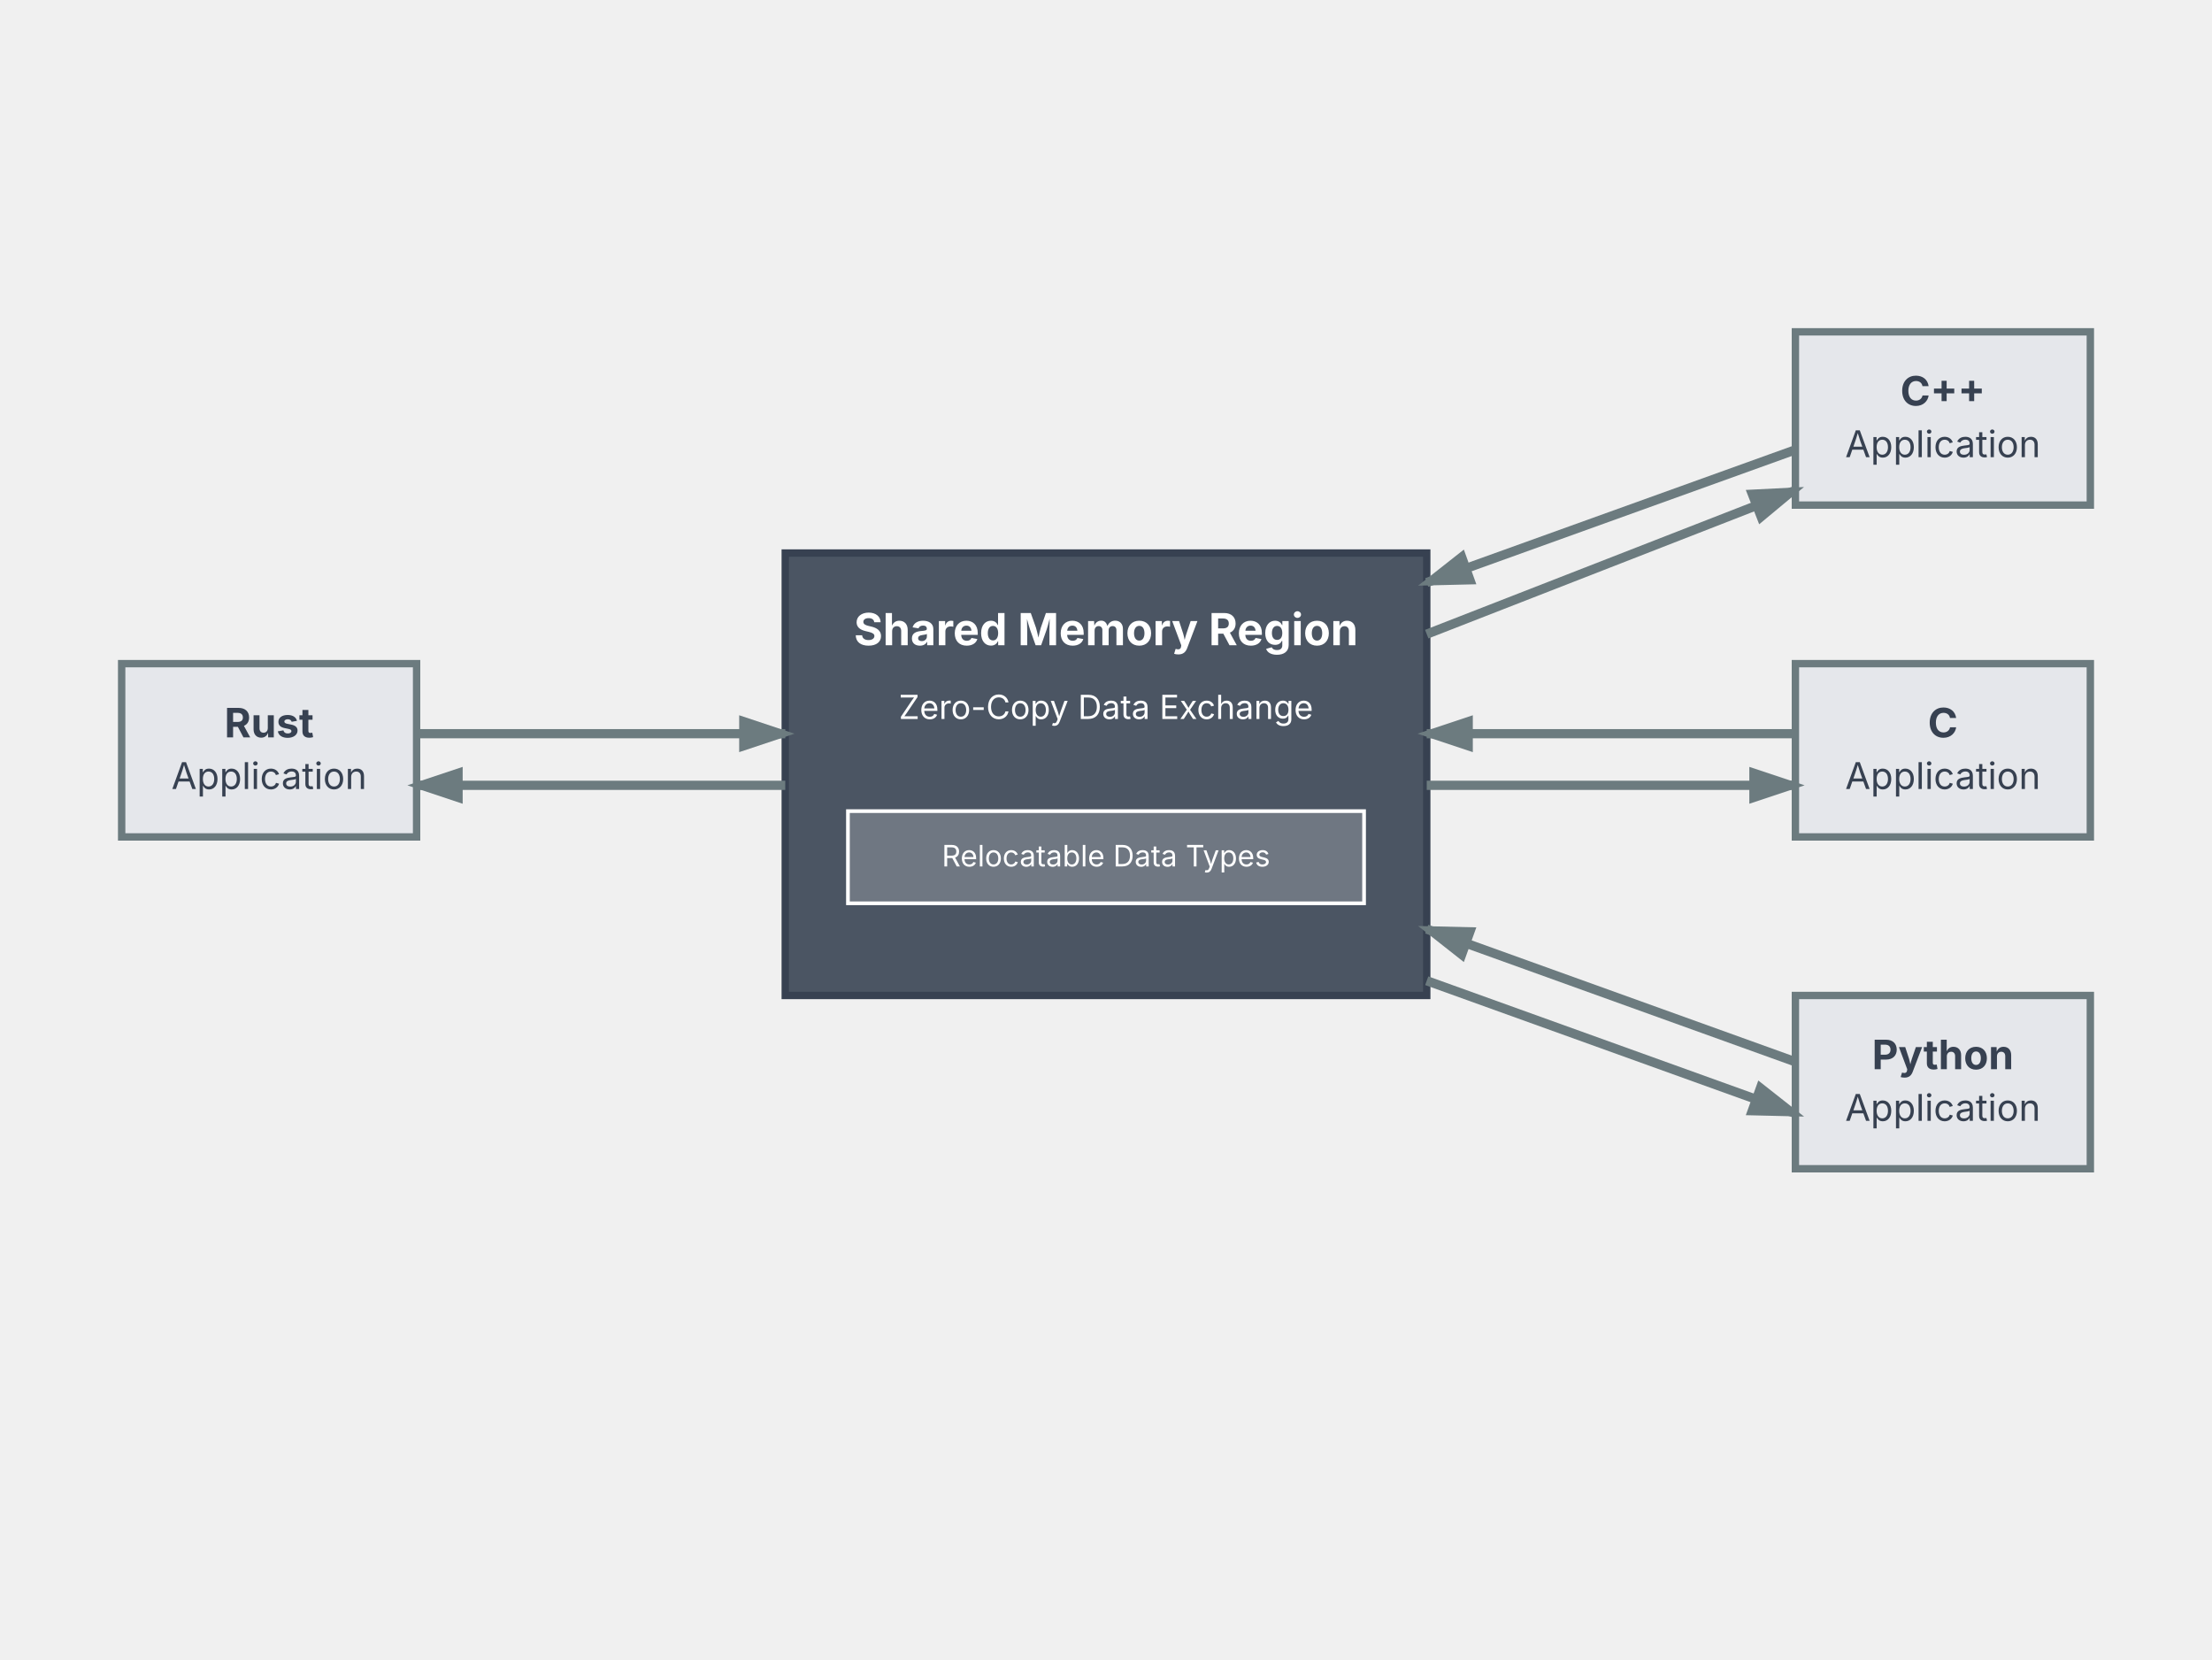
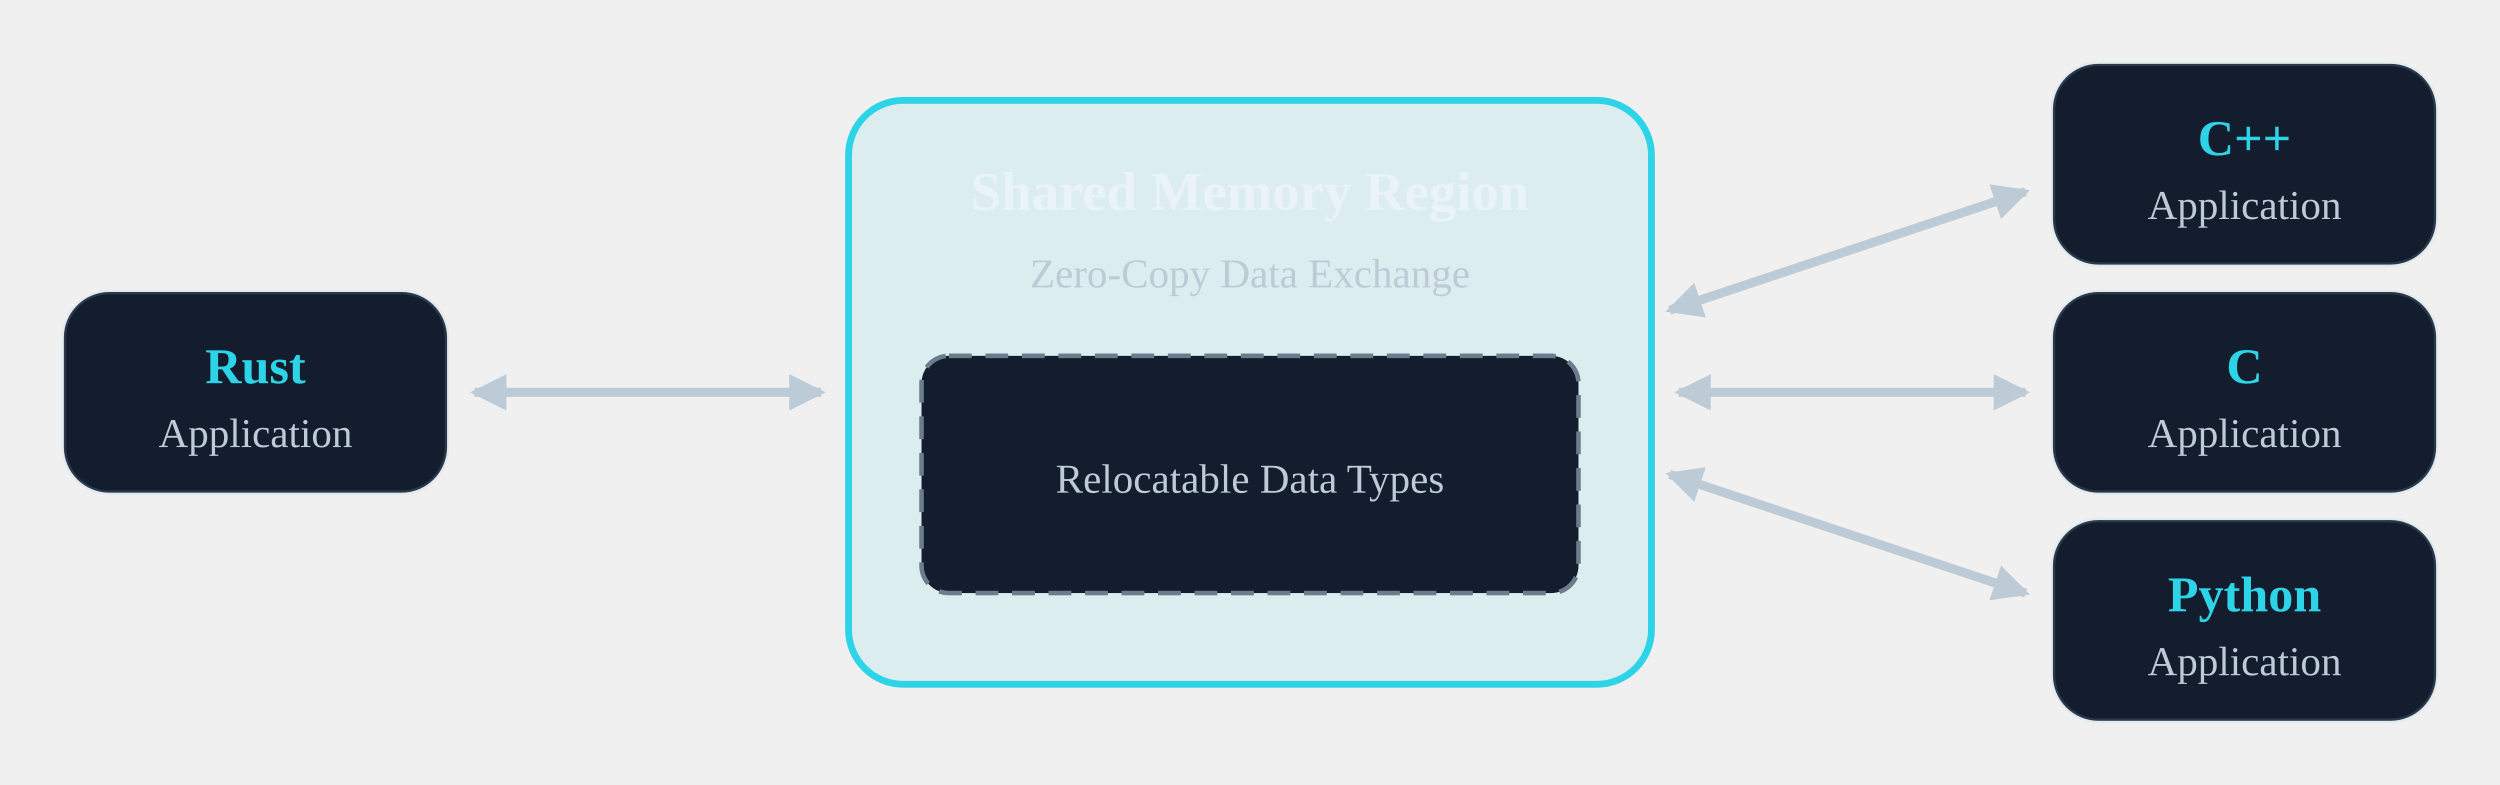
- <svg xmlns="http://www.w3.org/2000/svg" viewBox="0 0 600 450">
+ <svg xmlns="http://www.w3.org/2000/svg" viewBox="26 74 548 172" role="img" aria-label="Cross-language zero-copy communication">
+   <style>
+     .cl-smr    { fill: rgba(45,212,232,0.10); stroke: var(--ix-ice, #2dd4e8); stroke-width: 1.5; }
+     .cl-smr-t  { font-family: var(--font-stack, sans-serif); font-weight: 600; font-size: 12px; fill: var(--ix-text, #eaf3f7); }
+     .cl-smr-s  { font-family: var(--font-stack, sans-serif); font-size: 9px; fill: var(--ix-muted, #bccbd6); }
+     .cl-seg    { fill: var(--ix-surface, #141d2d); stroke: var(--ix-muted-2, #6b7d8c); stroke-width: 1; stroke-dasharray: 5 3; }
+     .cl-seg-t  { font-family: var(--font-stack, sans-serif); font-size: 9px; fill: var(--ix-muted, #bccbd6); }
+     .cl-box    { fill: var(--ix-surface, #141d2d); stroke: var(--ix-line, rgba(150,200,230,0.16)); stroke-width: 1; }
+     .cl-name   { font-family: var(--font-stack--monospace, monospace); font-weight: 600; font-size: 11px; fill: var(--ix-ice, #2dd4e8); }
+     .cl-name-s { font-family: var(--font-stack, sans-serif); font-size: 9px; fill: var(--ix-muted, #bccbd6); }
+     .cl-flow   { stroke: var(--ix-muted, #bccbd6); stroke-width: 2; fill: none; }
+   </style>
  <defs>
-     <style>
-       .custom-fonts {
-         font-family: Inter, -apple-system, BlinkMacSystemFont, 'Segoe UI', Roboto, sans-serif;
-       }
-     </style>
-     <marker id="arrowhead" markerWidth="6" markerHeight="4" refX="5" refY="2" orient="auto">
-       <polygon points="0 0, 6 2, 0 4" fill="#6c7b7f" />
+     <marker id="cl-arrow" markerWidth="10" markerHeight="10" refX="8" refY="5" orient="auto-start-reverse" markerUnits="userSpaceOnUse" overflow="visible">
+       <path d="M1,1 L9,5 L1,9 Z" fill="var(--ix-muted, #bccbd6)" />
    </marker>
  </defs>
-   <rect width="600" height="450" fill="transparent" />
-   <rect x="213" y="150" width="174" height="120" fill="#4b5563" stroke="#374151" stroke-width="2" />
-   <text x="300" y="175" text-anchor="middle" class="custom-fonts" font-size="12" font-weight="bold" fill="white">Shared Memory Region</text>
-   <text x="300" y="195" text-anchor="middle" class="custom-fonts" font-size="9" fill="white">Zero-Copy Data Exchange</text>
-   <rect x="230" y="220" width="140" height="25" fill="rgba(255,255,255,0.2)" stroke="white" stroke-width="1" />
-   <text x="300" y="235" text-anchor="middle" class="custom-fonts" font-size="8" fill="white">Relocatable Data Types</text>
-   <rect x="33" y="180" width="80" height="47" fill="#e5e7eb" stroke="#6c7b7f" stroke-width="2" />
-   <text x="73" y="200" text-anchor="middle" class="custom-fonts" font-size="11" font-weight="bold" fill="#374151">Rust</text>
-   <text x="73" y="214" text-anchor="middle" class="custom-fonts" font-size="10" fill="#374151">Application</text>
-   <rect x="487" y="90" width="80" height="47" fill="#e5e7eb" stroke="#6c7b7f" stroke-width="2" />
-   <text x="527" y="110" text-anchor="middle" class="custom-fonts" font-size="11" font-weight="bold" fill="#374151">C++</text>
-   <text x="527" y="124" text-anchor="middle" class="custom-fonts" font-size="10" fill="#374151">Application</text>
-   <rect x="487" y="180" width="80" height="47" fill="#e5e7eb" stroke="#6c7b7f" stroke-width="2" />
-   <text x="527" y="200" text-anchor="middle" class="custom-fonts" font-size="11" font-weight="bold" fill="#374151">C</text>
-   <text x="527" y="214" text-anchor="middle" class="custom-fonts" font-size="10" fill="#374151">Application</text>
-   <rect x="487" y="270" width="80" height="47" fill="#e5e7eb" stroke="#6c7b7f" stroke-width="2" />
-   <text x="527" y="290" text-anchor="middle" class="custom-fonts" font-size="11" font-weight="bold" fill="#374151">Python</text>
-   <text x="527" y="304" text-anchor="middle" class="custom-fonts" font-size="10" fill="#374151">Application</text>
-   <line x1="113" y1="199" x2="213" y2="199" stroke="#6c7b7f" stroke-width="2.5" marker-end="url(#arrowhead)" />
-   <line x1="213" y1="213" x2="113" y2="213" stroke="#6c7b7f" stroke-width="2.5" marker-end="url(#arrowhead)" />
-   <line x1="487" y1="122" x2="387" y2="158" stroke="#6c7b7f" stroke-width="2.5" marker-end="url(#arrowhead)" />
-   <line x1="387" y1="172" x2="487" y2="133" stroke="#6c7b7f" stroke-width="2.5" marker-end="url(#arrowhead)" />
-   <line x1="487" y1="199" x2="387" y2="199" stroke="#6c7b7f" stroke-width="2.5" marker-end="url(#arrowhead)" />
-   <line x1="387" y1="213" x2="487" y2="213" stroke="#6c7b7f" stroke-width="2.5" marker-end="url(#arrowhead)" />
-   <line x1="487" y1="288" x2="387" y2="252" stroke="#6c7b7f" stroke-width="2.5" marker-end="url(#arrowhead)" />
-   <line x1="387" y1="266" x2="487" y2="302" stroke="#6c7b7f" stroke-width="2.5" marker-end="url(#arrowhead)" />
+   <rect class="cl-smr" x="212" y="96" width="176" height="128" rx="12" />
+   <text class="cl-smr-t" x="300" y="120" text-anchor="middle">Shared Memory Region</text>
+   <text class="cl-smr-s" x="300" y="137" text-anchor="middle">Zero-Copy Data Exchange</text>
+   <rect class="cl-seg" x="228" y="152" width="144" height="52" rx="6" />
+   <text class="cl-seg-t" x="300" y="182" text-anchor="middle">Relocatable Data Types</text>
+   <rect class="cl-box" x="40" y="138" width="84" height="44" rx="10" />
+   <text class="cl-name" x="82" y="158" text-anchor="middle">Rust</text>
+   <text class="cl-name-s" x="82" y="172" text-anchor="middle">Application</text>
+   <rect class="cl-box" x="476" y="88" width="84" height="44" rx="10" />
+   <text class="cl-name" x="518" y="108" text-anchor="middle">C++</text>
+   <text class="cl-name-s" x="518" y="122" text-anchor="middle">Application</text>
+   <rect class="cl-box" x="476" y="138" width="84" height="44" rx="10" />
+   <text class="cl-name" x="518" y="158" text-anchor="middle">C</text>
+   <text class="cl-name-s" x="518" y="172" text-anchor="middle">Application</text>
+   <rect class="cl-box" x="476" y="188" width="84" height="44" rx="10" />
+   <text class="cl-name" x="518" y="208" text-anchor="middle">Python</text>
+   <text class="cl-name-s" x="518" y="222" text-anchor="middle">Application</text>
+   <line class="cl-flow" x1="130" y1="160" x2="206" y2="160" marker-start="url(#cl-arrow)" marker-end="url(#cl-arrow)" />
+   <line class="cl-flow" x1="392" y1="142" x2="470" y2="116" marker-start="url(#cl-arrow)" marker-end="url(#cl-arrow)" />
+   <line class="cl-flow" x1="394" y1="160" x2="470" y2="160" marker-start="url(#cl-arrow)" marker-end="url(#cl-arrow)" />
+   <line class="cl-flow" x1="392" y1="178" x2="470" y2="204" marker-start="url(#cl-arrow)" marker-end="url(#cl-arrow)" />
</svg>
